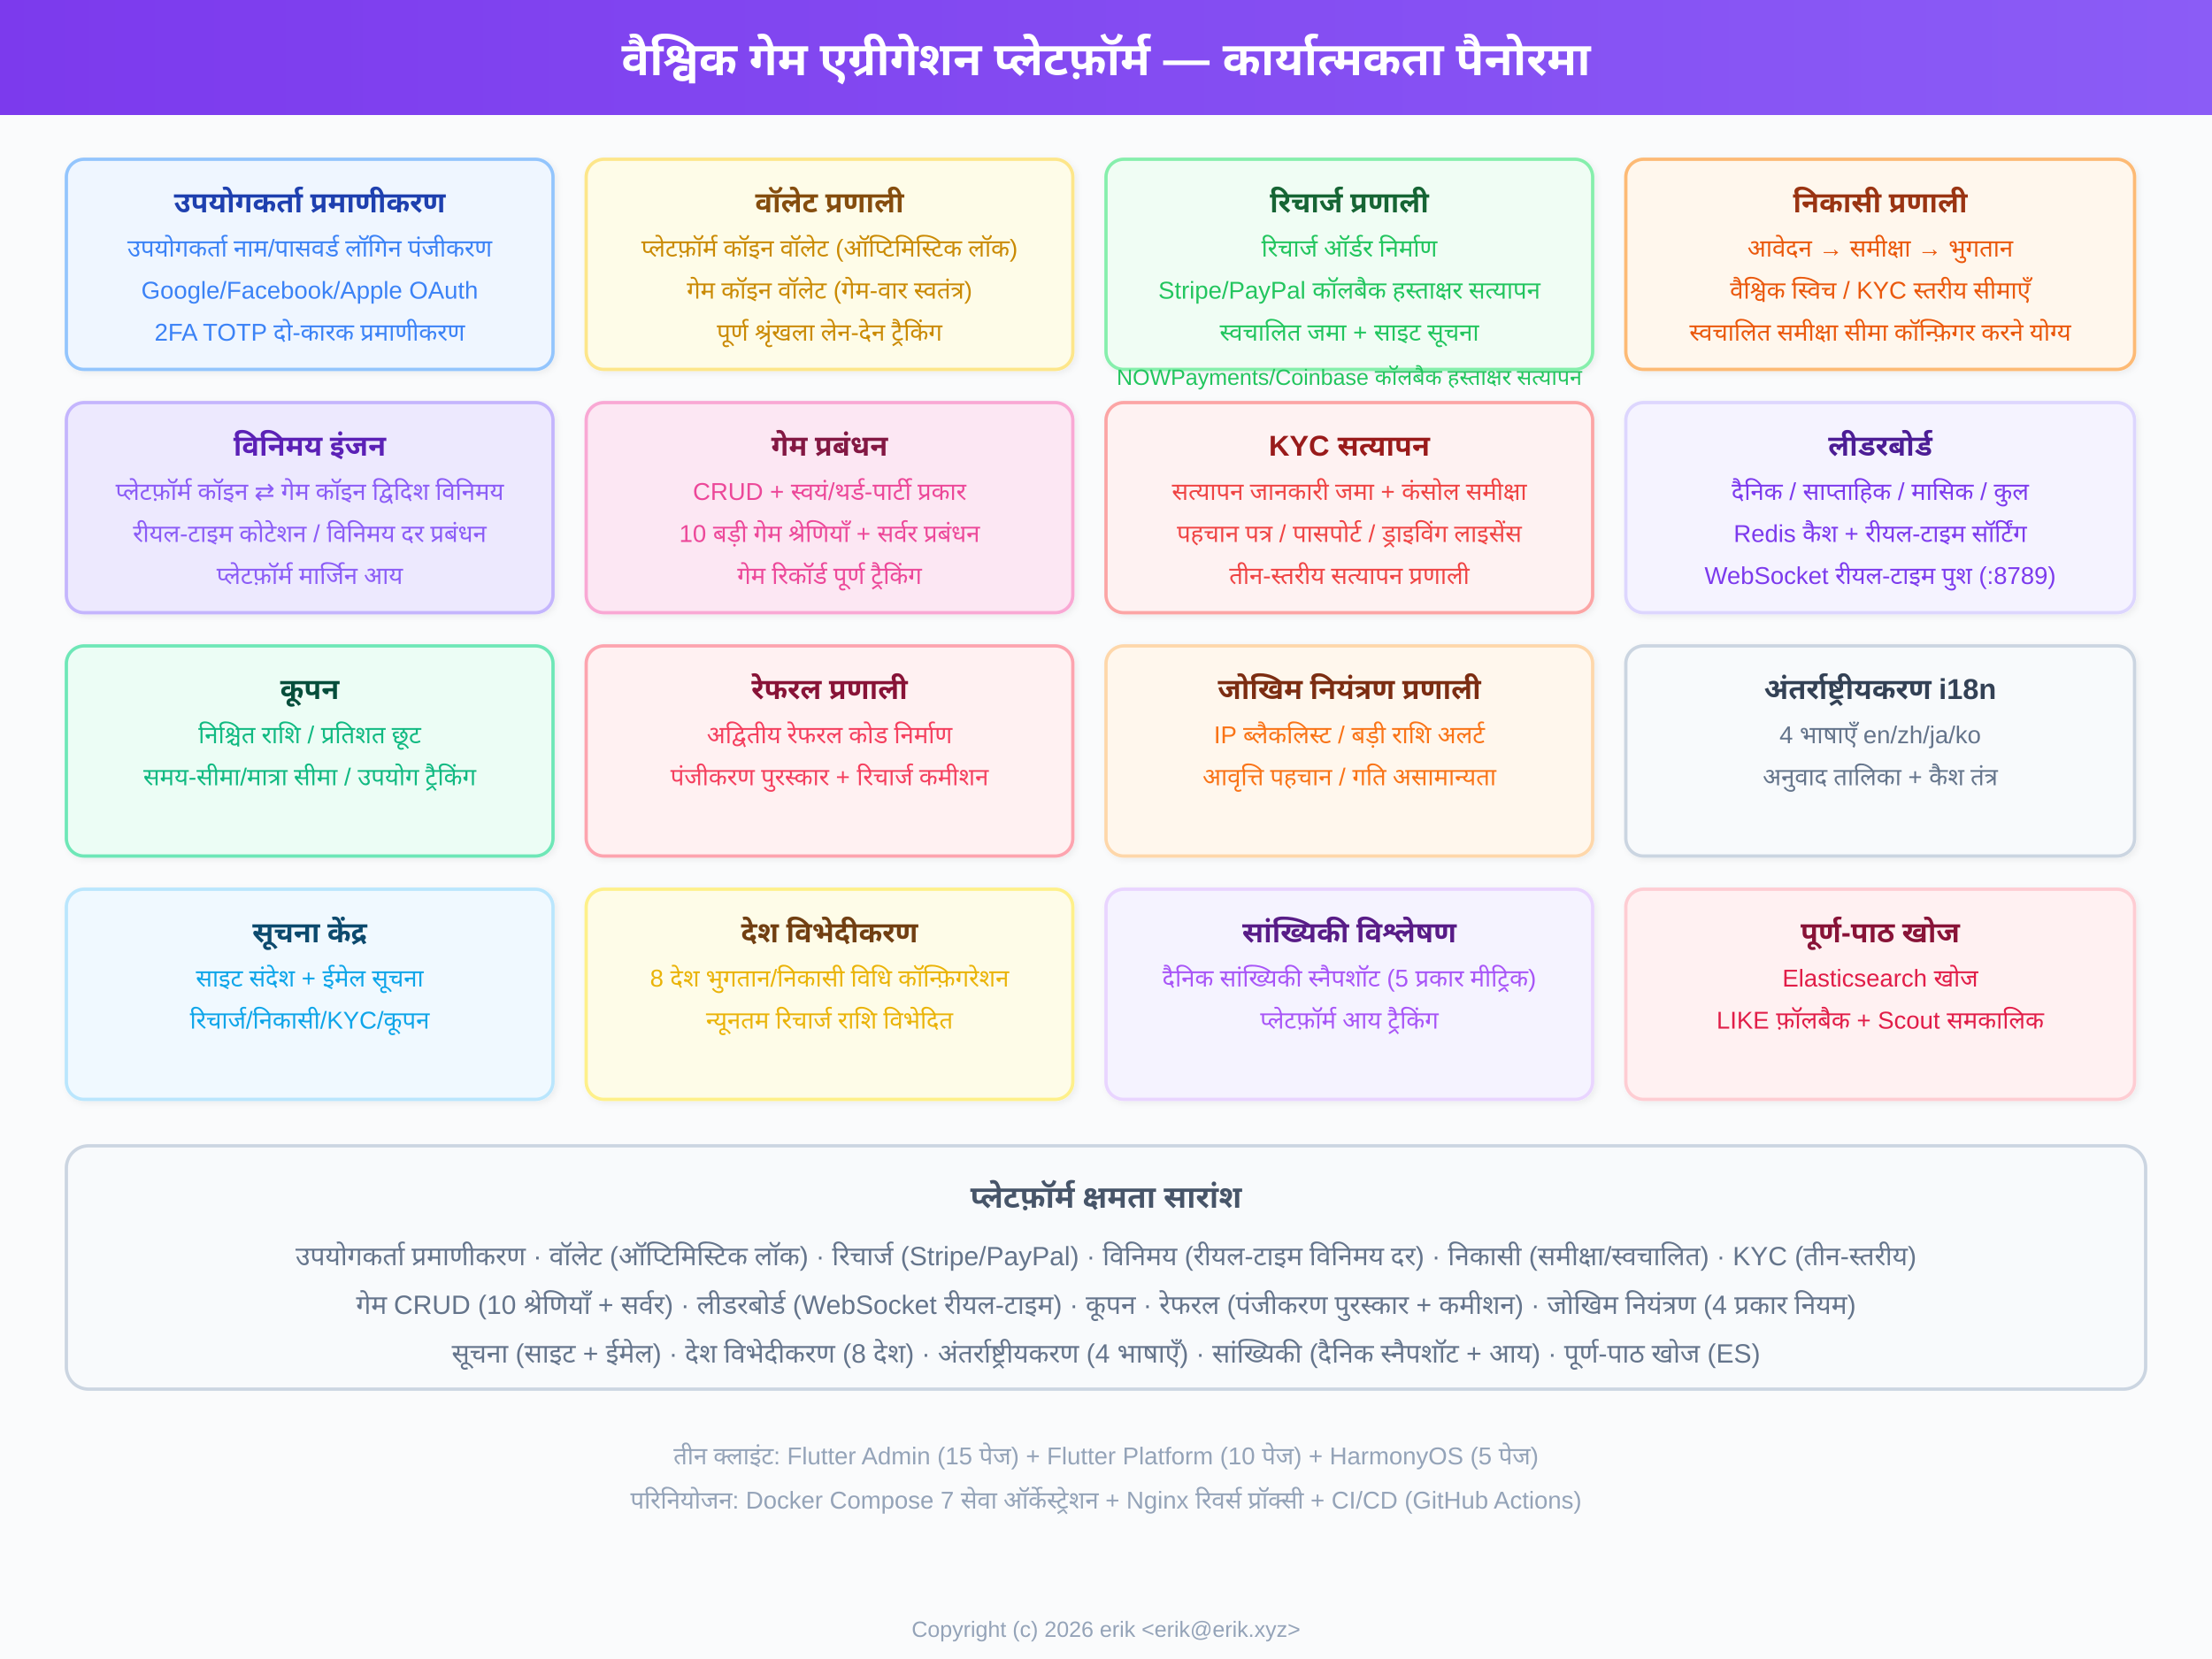
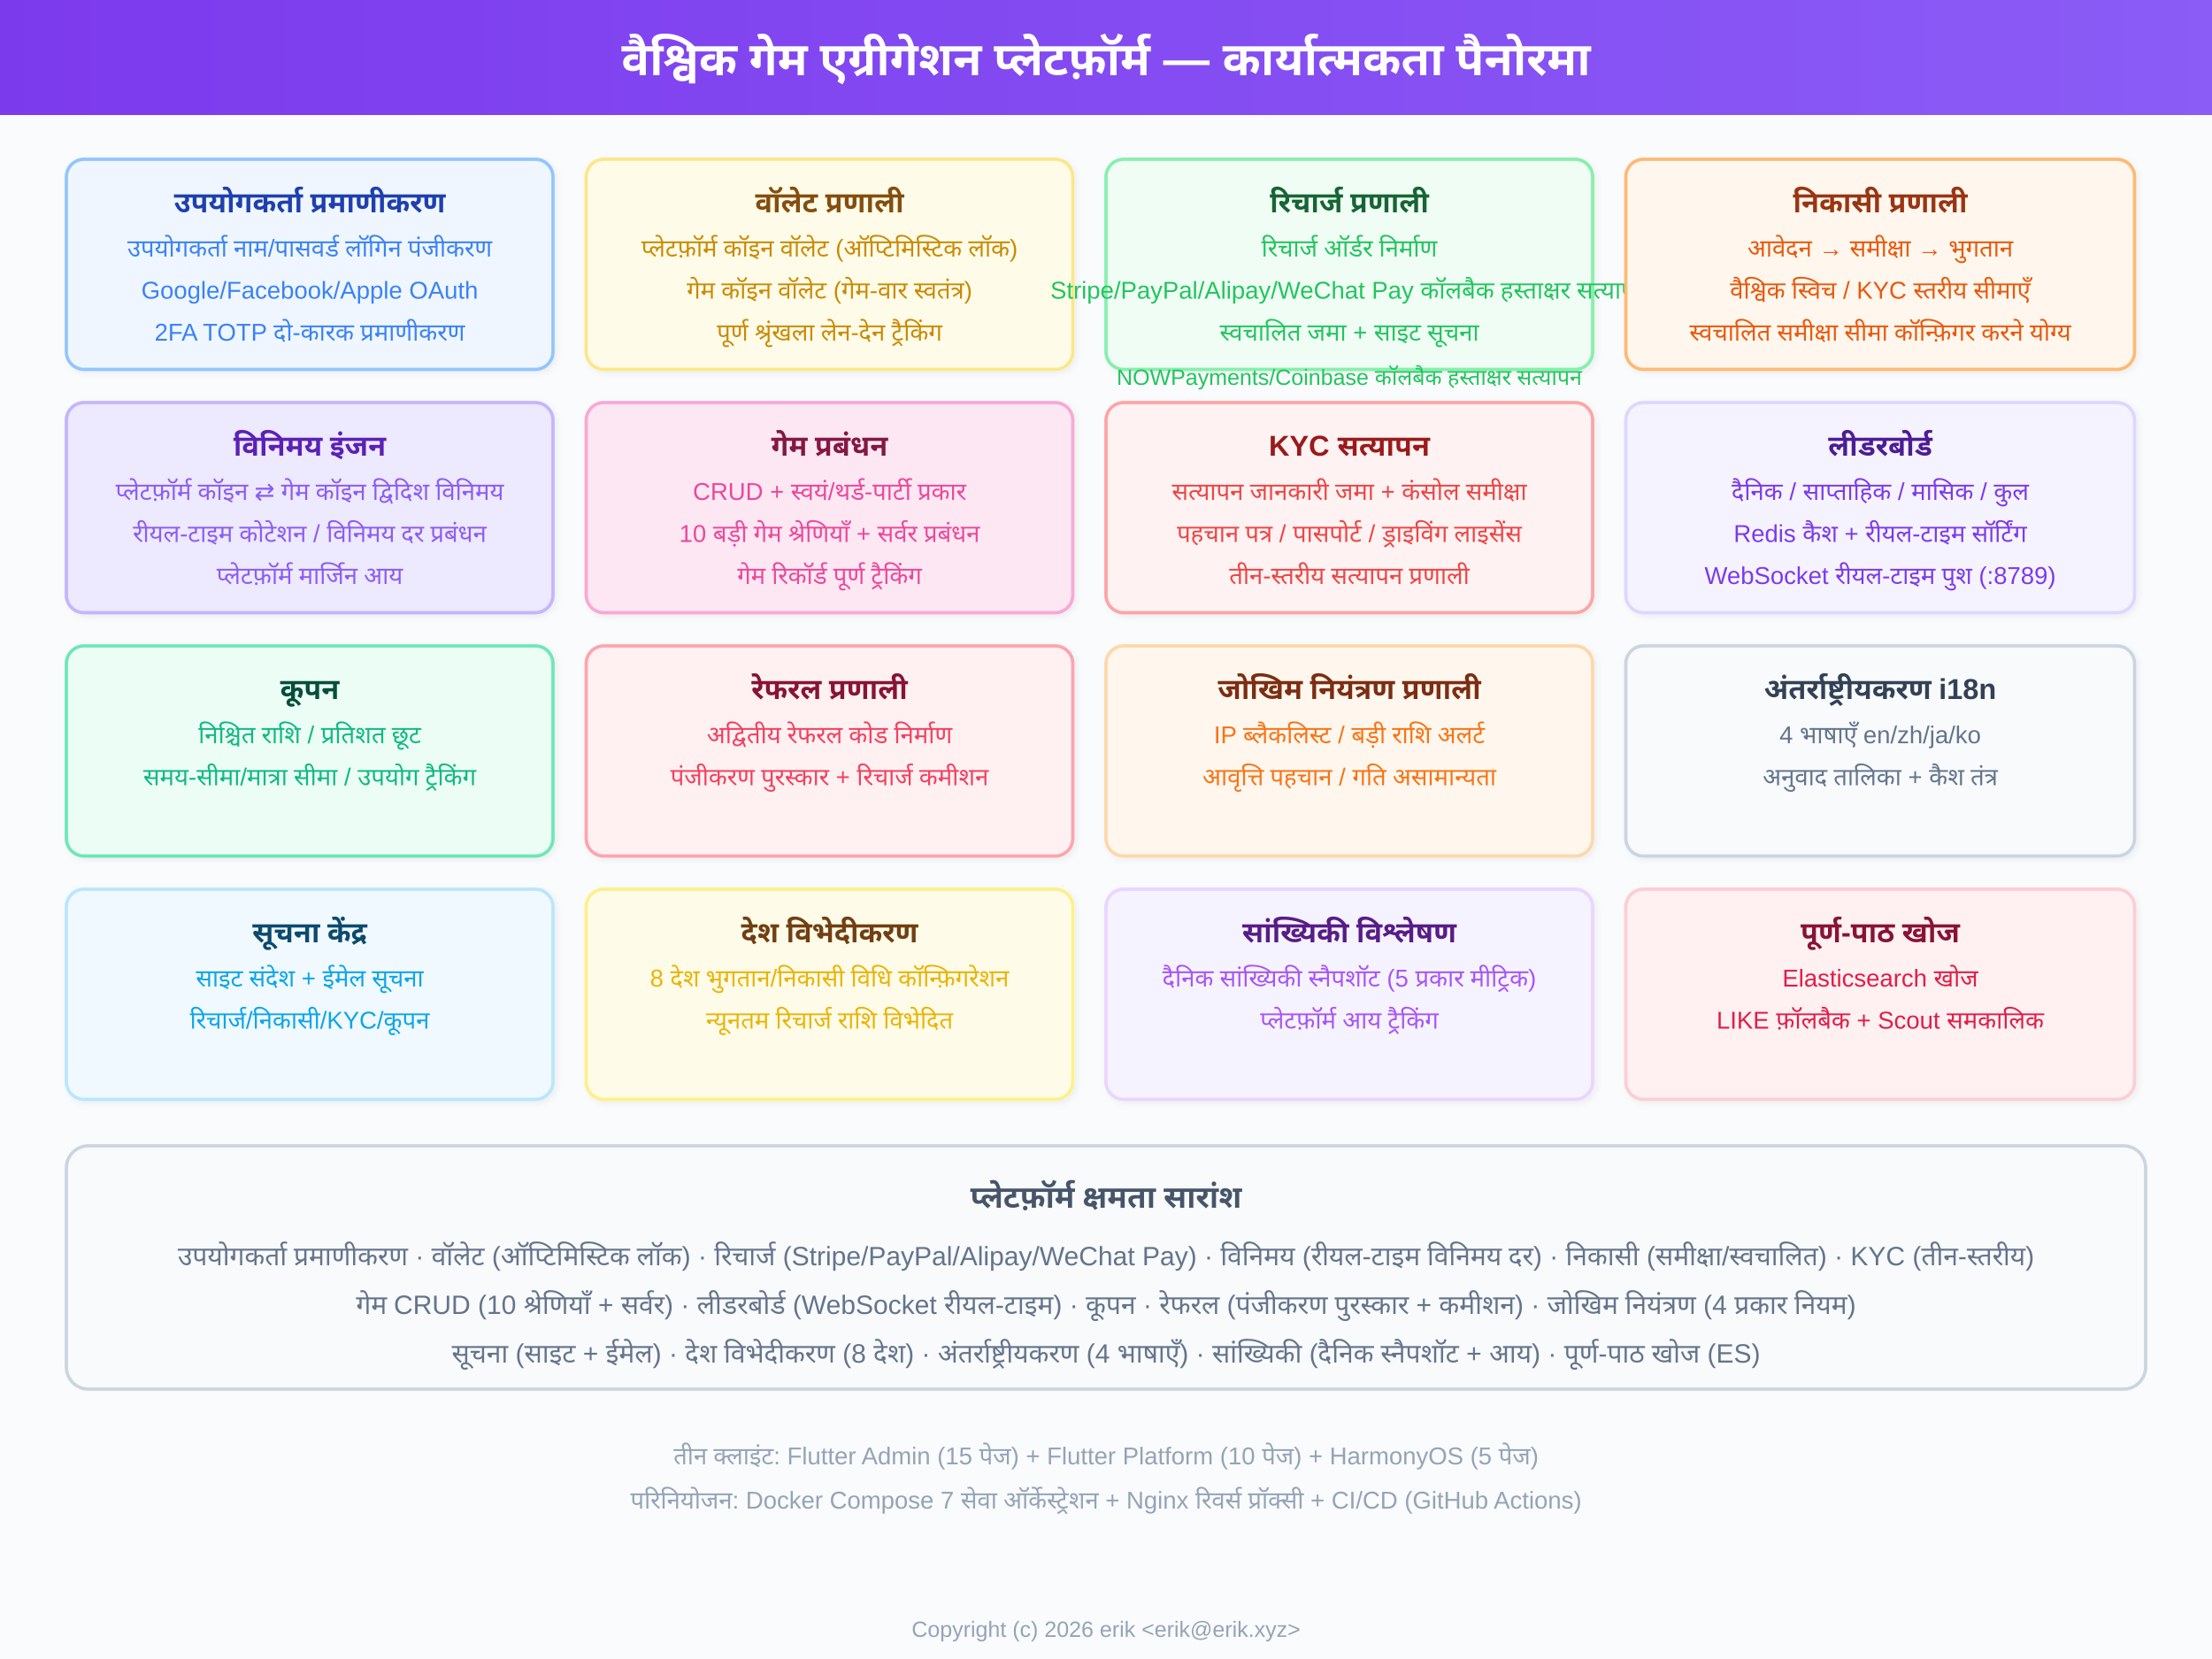
<svg xmlns="http://www.w3.org/2000/svg" viewBox="0 0 1000 750" font-family="Arial, 'Noto Sans SC', 'Noto Sans Devanagari', sans-serif">
  <defs>
    <linearGradient id="hd" x1="0" y1="0" x2="1" y2="0">
      <stop offset="0%" stop-color="#7c3aed" />
      <stop offset="100%" stop-color="#8b5cf6" />
    </linearGradient>
    <filter id="sh">
      <feDropShadow dx="1" dy="1" stdDeviation="1.5" flood-opacity=".06" />
    </filter>
  </defs>
  <rect width="1000" height="750" fill="#fafbfc" />
  <rect x="0" y="0" width="1000" height="52" fill="url(#hd)" />
  <text x="500" y="34" text-anchor="middle" fill="#fff" font-size="21" font-weight="bold">वैश्विक गेम एग्रीगेशन प्लेटफ़ॉर्म — कार्यात्मकता पैनोरमा</text>
  <rect x="30" y="72" width="220" height="95" rx="8" fill="#eff6ff" stroke="#93c5fd" stroke-width="1.5" filter="url(#sh)" />
  <text x="140" y="96" text-anchor="middle" fill="#1e40af" font-size="13" font-weight="bold">उपयोगकर्ता प्रमाणीकरण</text>
  <text x="140" y="116" text-anchor="middle" fill="#3b82f6" font-size="11">उपयोगकर्ता नाम/पासवर्ड लॉगिन पंजीकरण</text>
  <text x="140" y="135" text-anchor="middle" fill="#3b82f6" font-size="11">Google/Facebook/Apple OAuth</text>
  <text x="140" y="154" text-anchor="middle" fill="#3b82f6" font-size="11">2FA TOTP दो-कारक प्रमाणीकरण</text>
  <rect x="265" y="72" width="220" height="95" rx="8" fill="#fefce8" stroke="#fde68a" stroke-width="1.5" filter="url(#sh)" />
  <text x="375" y="96" text-anchor="middle" fill="#854d0e" font-size="13" font-weight="bold">वॉलेट प्रणाली</text>
  <text x="375" y="116" text-anchor="middle" fill="#ca8a04" font-size="11">प्लेटफ़ॉर्म कॉइन वॉलेट (ऑप्टिमिस्टिक लॉक)</text>
  <text x="375" y="135" text-anchor="middle" fill="#ca8a04" font-size="11">गेम कॉइन वॉलेट (गेम-वार स्वतंत्र)</text>
  <text x="375" y="154" text-anchor="middle" fill="#ca8a04" font-size="11">पूर्ण श्रृंखला लेन-देन ट्रैकिंग</text>
  <rect x="500" y="72" width="220" height="95" rx="8" fill="#f0fdf4" stroke="#86efac" stroke-width="1.5" filter="url(#sh)" />
  <text x="610" y="96" text-anchor="middle" fill="#166534" font-size="13" font-weight="bold">रिचार्ज प्रणाली</text>
  <text x="610" y="116" text-anchor="middle" fill="#22c55e" font-size="11">रिचार्ज ऑर्डर निर्माण</text>
-   <text x="610" y="135" text-anchor="middle" fill="#22c55e" font-size="11">Stripe/PayPal कॉलबैक हस्ताक्षर सत्यापन</text>
+   <text x="610" y="135" text-anchor="middle" fill="#22c55e" font-size="11">Stripe/PayPal/Alipay/WeChat Pay कॉलबैक हस्ताक्षर सत्यापन</text>
  <text x="610" y="174" text-anchor="middle" fill="#22c55e" font-size="10">NOWPayments/Coinbase कॉलबैक हस्ताक्षर सत्यापन</text>
  <text x="610" y="154" text-anchor="middle" fill="#22c55e" font-size="11">स्वचालित जमा + साइट सूचना</text>
  <rect x="735" y="72" width="230" height="95" rx="8" fill="#fff7ed" stroke="#fdba74" stroke-width="1.5" filter="url(#sh)" />
  <text x="850" y="96" text-anchor="middle" fill="#9a3412" font-size="13" font-weight="bold">निकासी प्रणाली</text>
  <text x="850" y="116" text-anchor="middle" fill="#ea580c" font-size="11">आवेदन → समीक्षा → भुगतान</text>
  <text x="850" y="135" text-anchor="middle" fill="#ea580c" font-size="11">वैश्विक स्विच / KYC स्तरीय सीमाएँ</text>
  <text x="850" y="154" text-anchor="middle" fill="#ea580c" font-size="11">स्वचालित समीक्षा सीमा कॉन्फ़िगर करने योग्य</text>
  <rect x="30" y="182" width="220" height="95" rx="8" fill="#ede9fe" stroke="#c4b5fd" stroke-width="1.5" filter="url(#sh)" />
  <text x="140" y="206" text-anchor="middle" fill="#5b21b6" font-size="13" font-weight="bold">विनिमय इंजन</text>
  <text x="140" y="226" text-anchor="middle" fill="#8b5cf6" font-size="11">प्लेटफ़ॉर्म कॉइन ⇄ गेम कॉइन द्विदिश विनिमय</text>
  <text x="140" y="245" text-anchor="middle" fill="#8b5cf6" font-size="11">रीयल-टाइम कोटेशन / विनिमय दर प्रबंधन</text>
  <text x="140" y="264" text-anchor="middle" fill="#8b5cf6" font-size="11">प्लेटफ़ॉर्म मार्जिन आय</text>
  <rect x="265" y="182" width="220" height="95" rx="8" fill="#fce7f3" stroke="#f9a8d4" stroke-width="1.5" filter="url(#sh)" />
  <text x="375" y="206" text-anchor="middle" fill="#831843" font-size="13" font-weight="bold">गेम प्रबंधन</text>
  <text x="375" y="226" text-anchor="middle" fill="#ec4899" font-size="11">CRUD + स्वयं/थर्ड-पार्टी प्रकार</text>
  <text x="375" y="245" text-anchor="middle" fill="#ec4899" font-size="11">10 बड़ी गेम श्रेणियाँ + सर्वर प्रबंधन</text>
  <text x="375" y="264" text-anchor="middle" fill="#ec4899" font-size="11">गेम रिकॉर्ड पूर्ण ट्रैकिंग</text>
  <rect x="500" y="182" width="220" height="95" rx="8" fill="#fef2f2" stroke="#fca5a5" stroke-width="1.5" filter="url(#sh)" />
  <text x="610" y="206" text-anchor="middle" fill="#991b1b" font-size="13" font-weight="bold">KYC सत्यापन</text>
  <text x="610" y="226" text-anchor="middle" fill="#ef4444" font-size="11">सत्यापन जानकारी जमा + कंसोल समीक्षा</text>
  <text x="610" y="245" text-anchor="middle" fill="#ef4444" font-size="11">पहचान पत्र / पासपोर्ट / ड्राइविंग लाइसेंस</text>
  <text x="610" y="264" text-anchor="middle" fill="#ef4444" font-size="11">तीन-स्तरीय सत्यापन प्रणाली</text>
  <rect x="735" y="182" width="230" height="95" rx="8" fill="#f5f3ff" stroke="#ddd6fe" stroke-width="1.5" filter="url(#sh)" />
  <text x="850" y="206" text-anchor="middle" fill="#4c1d95" font-size="13" font-weight="bold">लीडरबोर्ड</text>
  <text x="850" y="226" text-anchor="middle" fill="#7c3aed" font-size="11">दैनिक / साप्ताहिक / मासिक / कुल</text>
  <text x="850" y="245" text-anchor="middle" fill="#7c3aed" font-size="11">Redis कैश + रीयल-टाइम सॉर्टिंग</text>
  <text x="850" y="264" text-anchor="middle" fill="#7c3aed" font-size="11">WebSocket रीयल-टाइम पुश (:8789)</text>
  <rect x="30" y="292" width="220" height="95" rx="8" fill="#ecfdf5" stroke="#6ee7b7" stroke-width="1.5" filter="url(#sh)" />
  <text x="140" y="316" text-anchor="middle" fill="#064e3b" font-size="13" font-weight="bold">कूपन</text>
  <text x="140" y="336" text-anchor="middle" fill="#10b981" font-size="11">निश्चित राशि / प्रतिशत छूट</text>
  <text x="140" y="355" text-anchor="middle" fill="#10b981" font-size="11">समय-सीमा/मात्रा सीमा / उपयोग ट्रैकिंग</text>
  <rect x="265" y="292" width="220" height="95" rx="8" fill="#fff1f2" stroke="#fda4af" stroke-width="1.5" filter="url(#sh)" />
  <text x="375" y="316" text-anchor="middle" fill="#881337" font-size="13" font-weight="bold">रेफरल प्रणाली</text>
  <text x="375" y="336" text-anchor="middle" fill="#f43f5e" font-size="11">अद्वितीय रेफरल कोड निर्माण</text>
  <text x="375" y="355" text-anchor="middle" fill="#f43f5e" font-size="11">पंजीकरण पुरस्कार + रिचार्ज कमीशन</text>
  <rect x="500" y="292" width="220" height="95" rx="8" fill="#fff7ed" stroke="#fed7aa" stroke-width="1.5" filter="url(#sh)" />
  <text x="610" y="316" text-anchor="middle" fill="#7c2d12" font-size="13" font-weight="bold">जोखिम नियंत्रण प्रणाली</text>
  <text x="610" y="336" text-anchor="middle" fill="#f97316" font-size="11">IP ब्लैकलिस्ट / बड़ी राशि अलर्ट</text>
  <text x="610" y="355" text-anchor="middle" fill="#f97316" font-size="11">आवृत्ति पहचान / गति असामान्यता</text>
  <rect x="735" y="292" width="230" height="95" rx="8" fill="#f8fafc" stroke="#cbd5e1" stroke-width="1.5" filter="url(#sh)" />
  <text x="850" y="316" text-anchor="middle" fill="#334155" font-size="13" font-weight="bold">अंतर्राष्ट्रीयकरण i18n</text>
  <text x="850" y="336" text-anchor="middle" fill="#64748b" font-size="11">4 भाषाएँ en/zh/ja/ko</text>
  <text x="850" y="355" text-anchor="middle" fill="#64748b" font-size="11">अनुवाद तालिका + कैश तंत्र</text>
  <rect x="30" y="402" width="220" height="95" rx="8" fill="#f0f9ff" stroke="#bae6fd" stroke-width="1.5" filter="url(#sh)" />
  <text x="140" y="426" text-anchor="middle" fill="#0c4a6e" font-size="13" font-weight="bold">सूचना केंद्र</text>
  <text x="140" y="446" text-anchor="middle" fill="#0ea5e9" font-size="11">साइट संदेश + ईमेल सूचना</text>
  <text x="140" y="465" text-anchor="middle" fill="#0ea5e9" font-size="11">रिचार्ज/निकासी/KYC/कूपन</text>
  <rect x="265" y="402" width="220" height="95" rx="8" fill="#fefce8" stroke="#fef08a" stroke-width="1.5" filter="url(#sh)" />
  <text x="375" y="426" text-anchor="middle" fill="#713f12" font-size="13" font-weight="bold">देश विभेदीकरण</text>
  <text x="375" y="446" text-anchor="middle" fill="#eab308" font-size="11">8 देश भुगतान/निकासी विधि कॉन्फ़िगरेशन</text>
  <text x="375" y="465" text-anchor="middle" fill="#eab308" font-size="11">न्यूनतम रिचार्ज राशि विभेदित</text>
  <rect x="500" y="402" width="220" height="95" rx="8" fill="#f5f3ff" stroke="#e9d5ff" stroke-width="1.5" filter="url(#sh)" />
  <text x="610" y="426" text-anchor="middle" fill="#581c87" font-size="13" font-weight="bold">सांख्यिकी विश्लेषण</text>
  <text x="610" y="446" text-anchor="middle" fill="#a855f7" font-size="11">दैनिक सांख्यिकी स्नैपशॉट (5 प्रकार मीट्रिक)</text>
  <text x="610" y="465" text-anchor="middle" fill="#a855f7" font-size="11">प्लेटफ़ॉर्म आय ट्रैकिंग</text>
  <rect x="735" y="402" width="230" height="95" rx="8" fill="#fff1f2" stroke="#fecdd3" stroke-width="1.5" filter="url(#sh)" />
  <text x="850" y="426" text-anchor="middle" fill="#881337" font-size="13" font-weight="bold">पूर्ण-पाठ खोज</text>
  <text x="850" y="446" text-anchor="middle" fill="#e11d48" font-size="11">Elasticsearch खोज</text>
  <text x="850" y="465" text-anchor="middle" fill="#e11d48" font-size="11">LIKE फ़ॉलबैक + Scout समकालिक</text>
  <rect x="30" y="518" width="940" height="110" rx="10" fill="#f8fafc" stroke="#cbd5e1" stroke-width="1.5" />
  <text x="500" y="546" text-anchor="middle" fill="#475569" font-size="14" font-weight="bold">प्लेटफ़ॉर्म क्षमता सारांश</text>
-   <text x="500" y="572" text-anchor="middle" fill="#64748b" font-size="12">उपयोगकर्ता प्रमाणीकरण · वॉलेट (ऑप्टिमिस्टिक लॉक) · रिचार्ज (Stripe/PayPal) · विनिमय (रीयल-टाइम विनिमय दर) · निकासी (समीक्षा/स्वचालित) · KYC (तीन-स्तरीय)</text>
+   <text x="500" y="572" text-anchor="middle" fill="#64748b" font-size="12">उपयोगकर्ता प्रमाणीकरण · वॉलेट (ऑप्टिमिस्टिक लॉक) · रिचार्ज (Stripe/PayPal/Alipay/WeChat Pay) · विनिमय (रीयल-टाइम विनिमय दर) · निकासी (समीक्षा/स्वचालित) · KYC (तीन-स्तरीय)</text>
  <text x="500" y="594" text-anchor="middle" fill="#64748b" font-size="12">गेम CRUD (10 श्रेणियाँ + सर्वर) · लीडरबोर्ड (WebSocket रीयल-टाइम) · कूपन · रेफरल (पंजीकरण पुरस्कार + कमीशन) · जोखिम नियंत्रण (4 प्रकार नियम)</text>
  <text x="500" y="616" text-anchor="middle" fill="#64748b" font-size="12">सूचना (साइट + ईमेल) · देश विभेदीकरण (8 देश) · अंतर्राष्ट्रीयकरण (4 भाषाएँ) · सांख्यिकी (दैनिक स्नैपशॉट + आय) · पूर्ण-पाठ खोज (ES)</text>
  <text x="500" y="662" text-anchor="middle" fill="#94a3b8" font-size="11">तीन क्लाइंट: Flutter Admin (15 पेज) + Flutter Platform (10 पेज) + HarmonyOS (5 पेज)</text>
  <text x="500" y="682" text-anchor="middle" fill="#94a3b8" font-size="11">परिनियोजन: Docker Compose 7 सेवा ऑर्केस्ट्रेशन + Nginx रिवर्स प्रॉक्सी + CI/CD (GitHub Actions)</text>
  <text x="500" y="740" text-anchor="middle" fill="#94a3b8" font-size="10">Copyright (c) 2026 erik &lt;erik@erik.xyz&gt;</text>
</svg>
